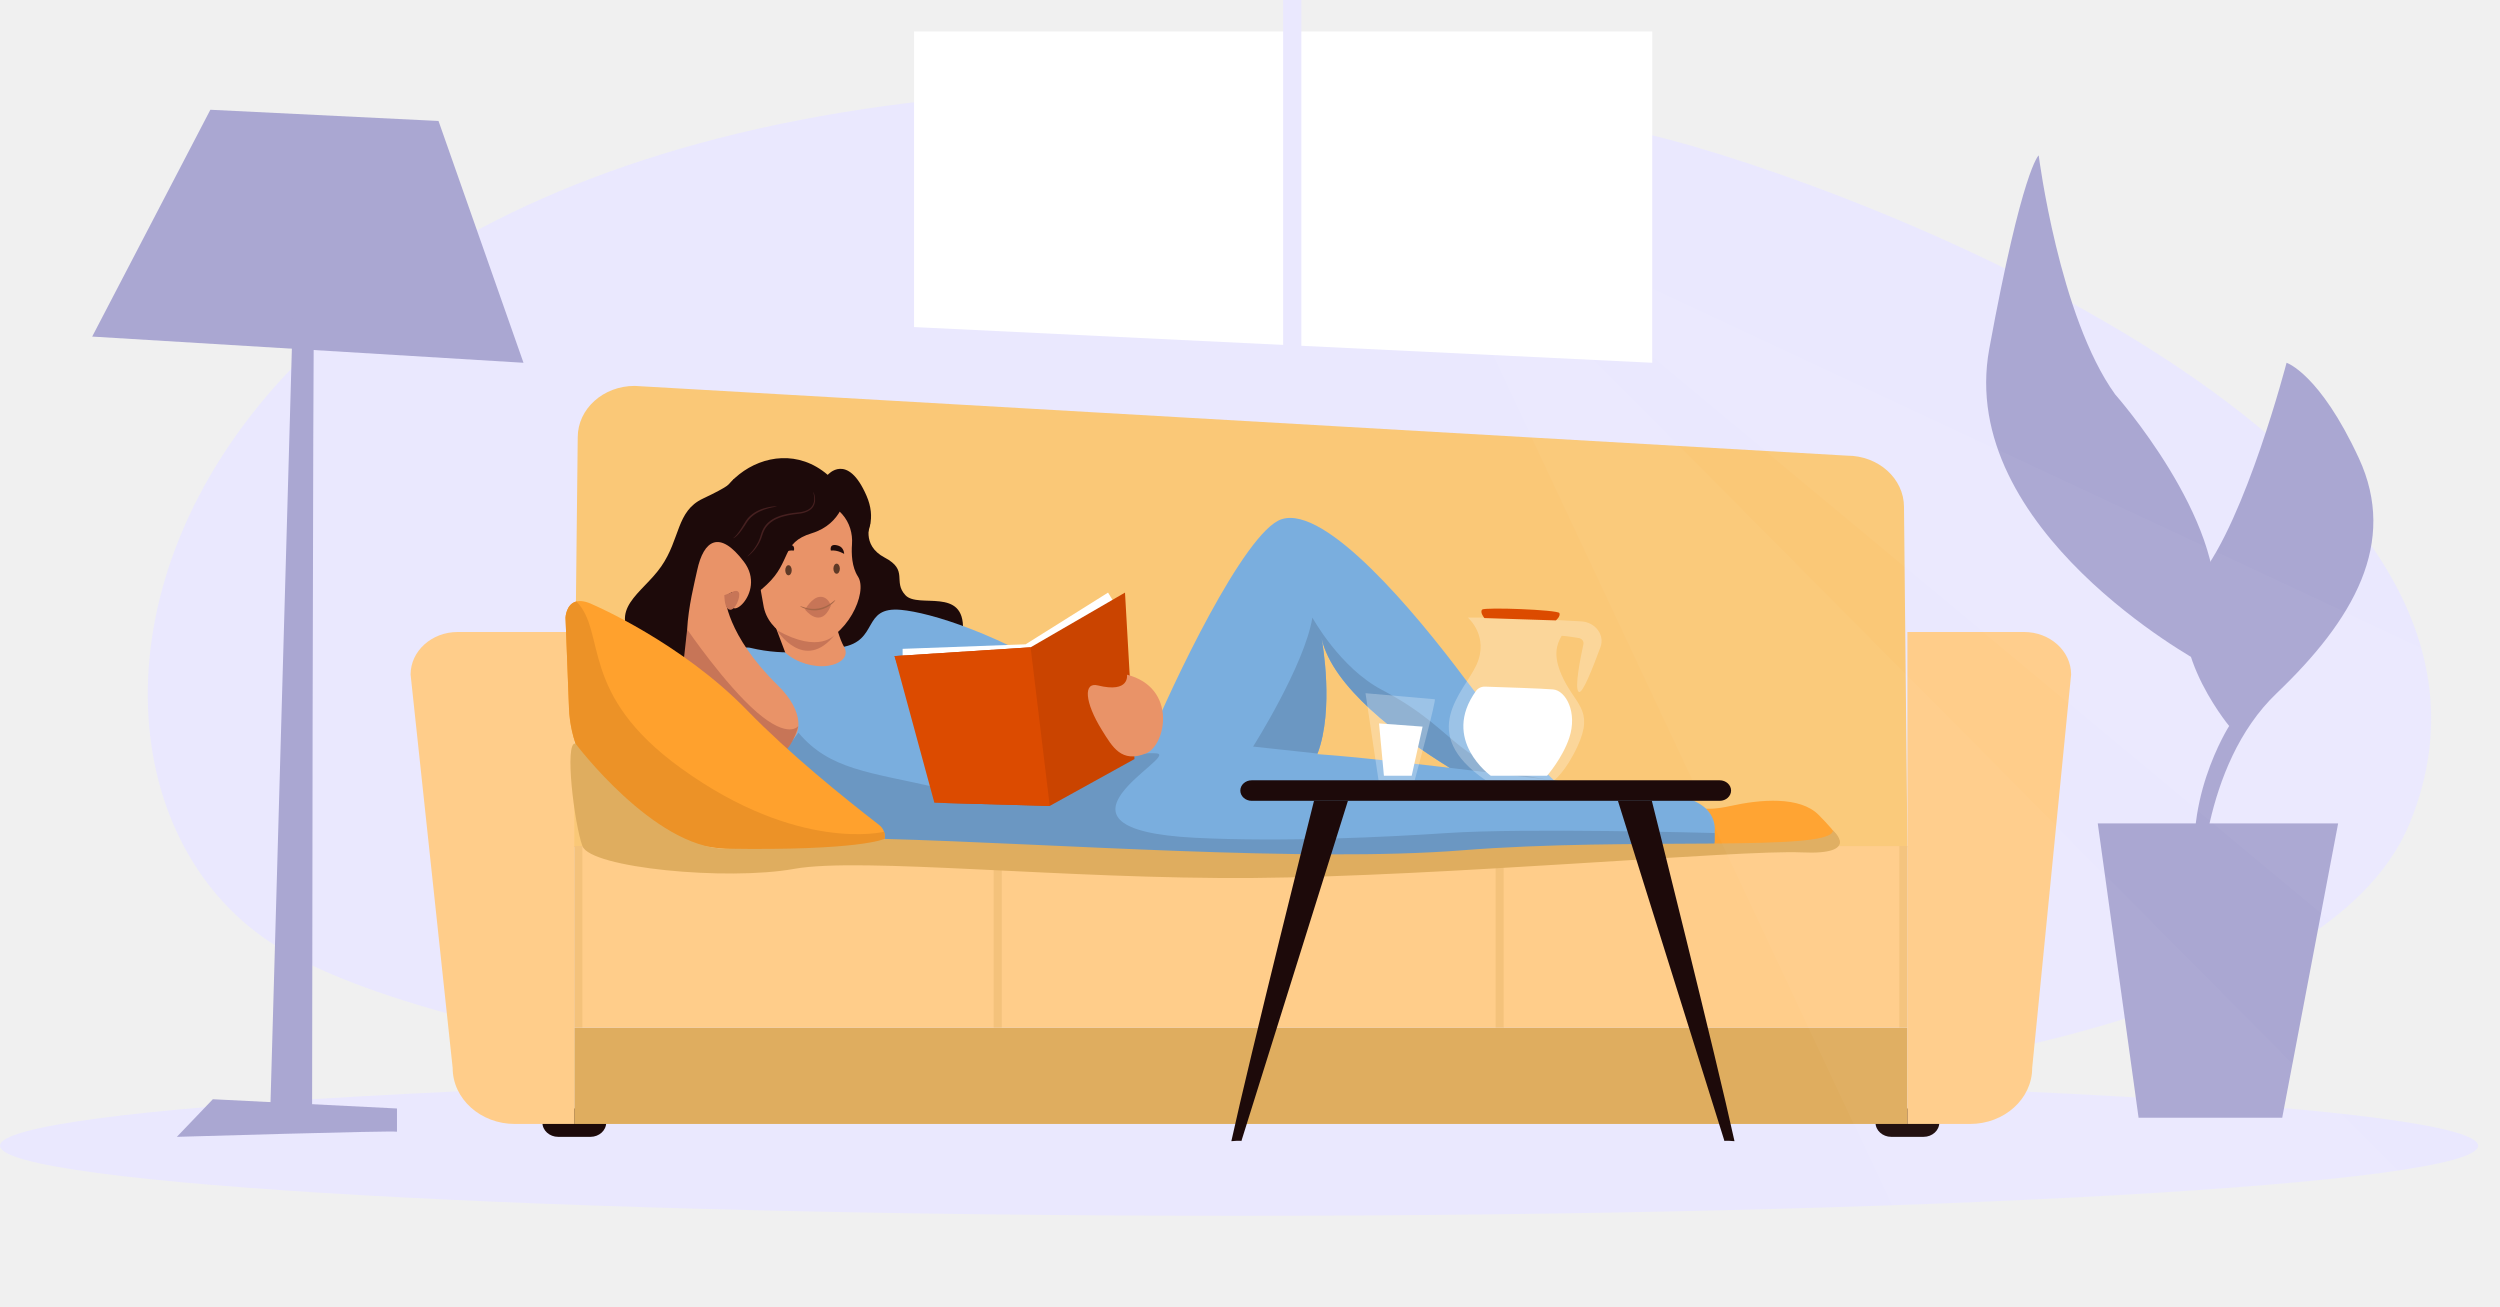
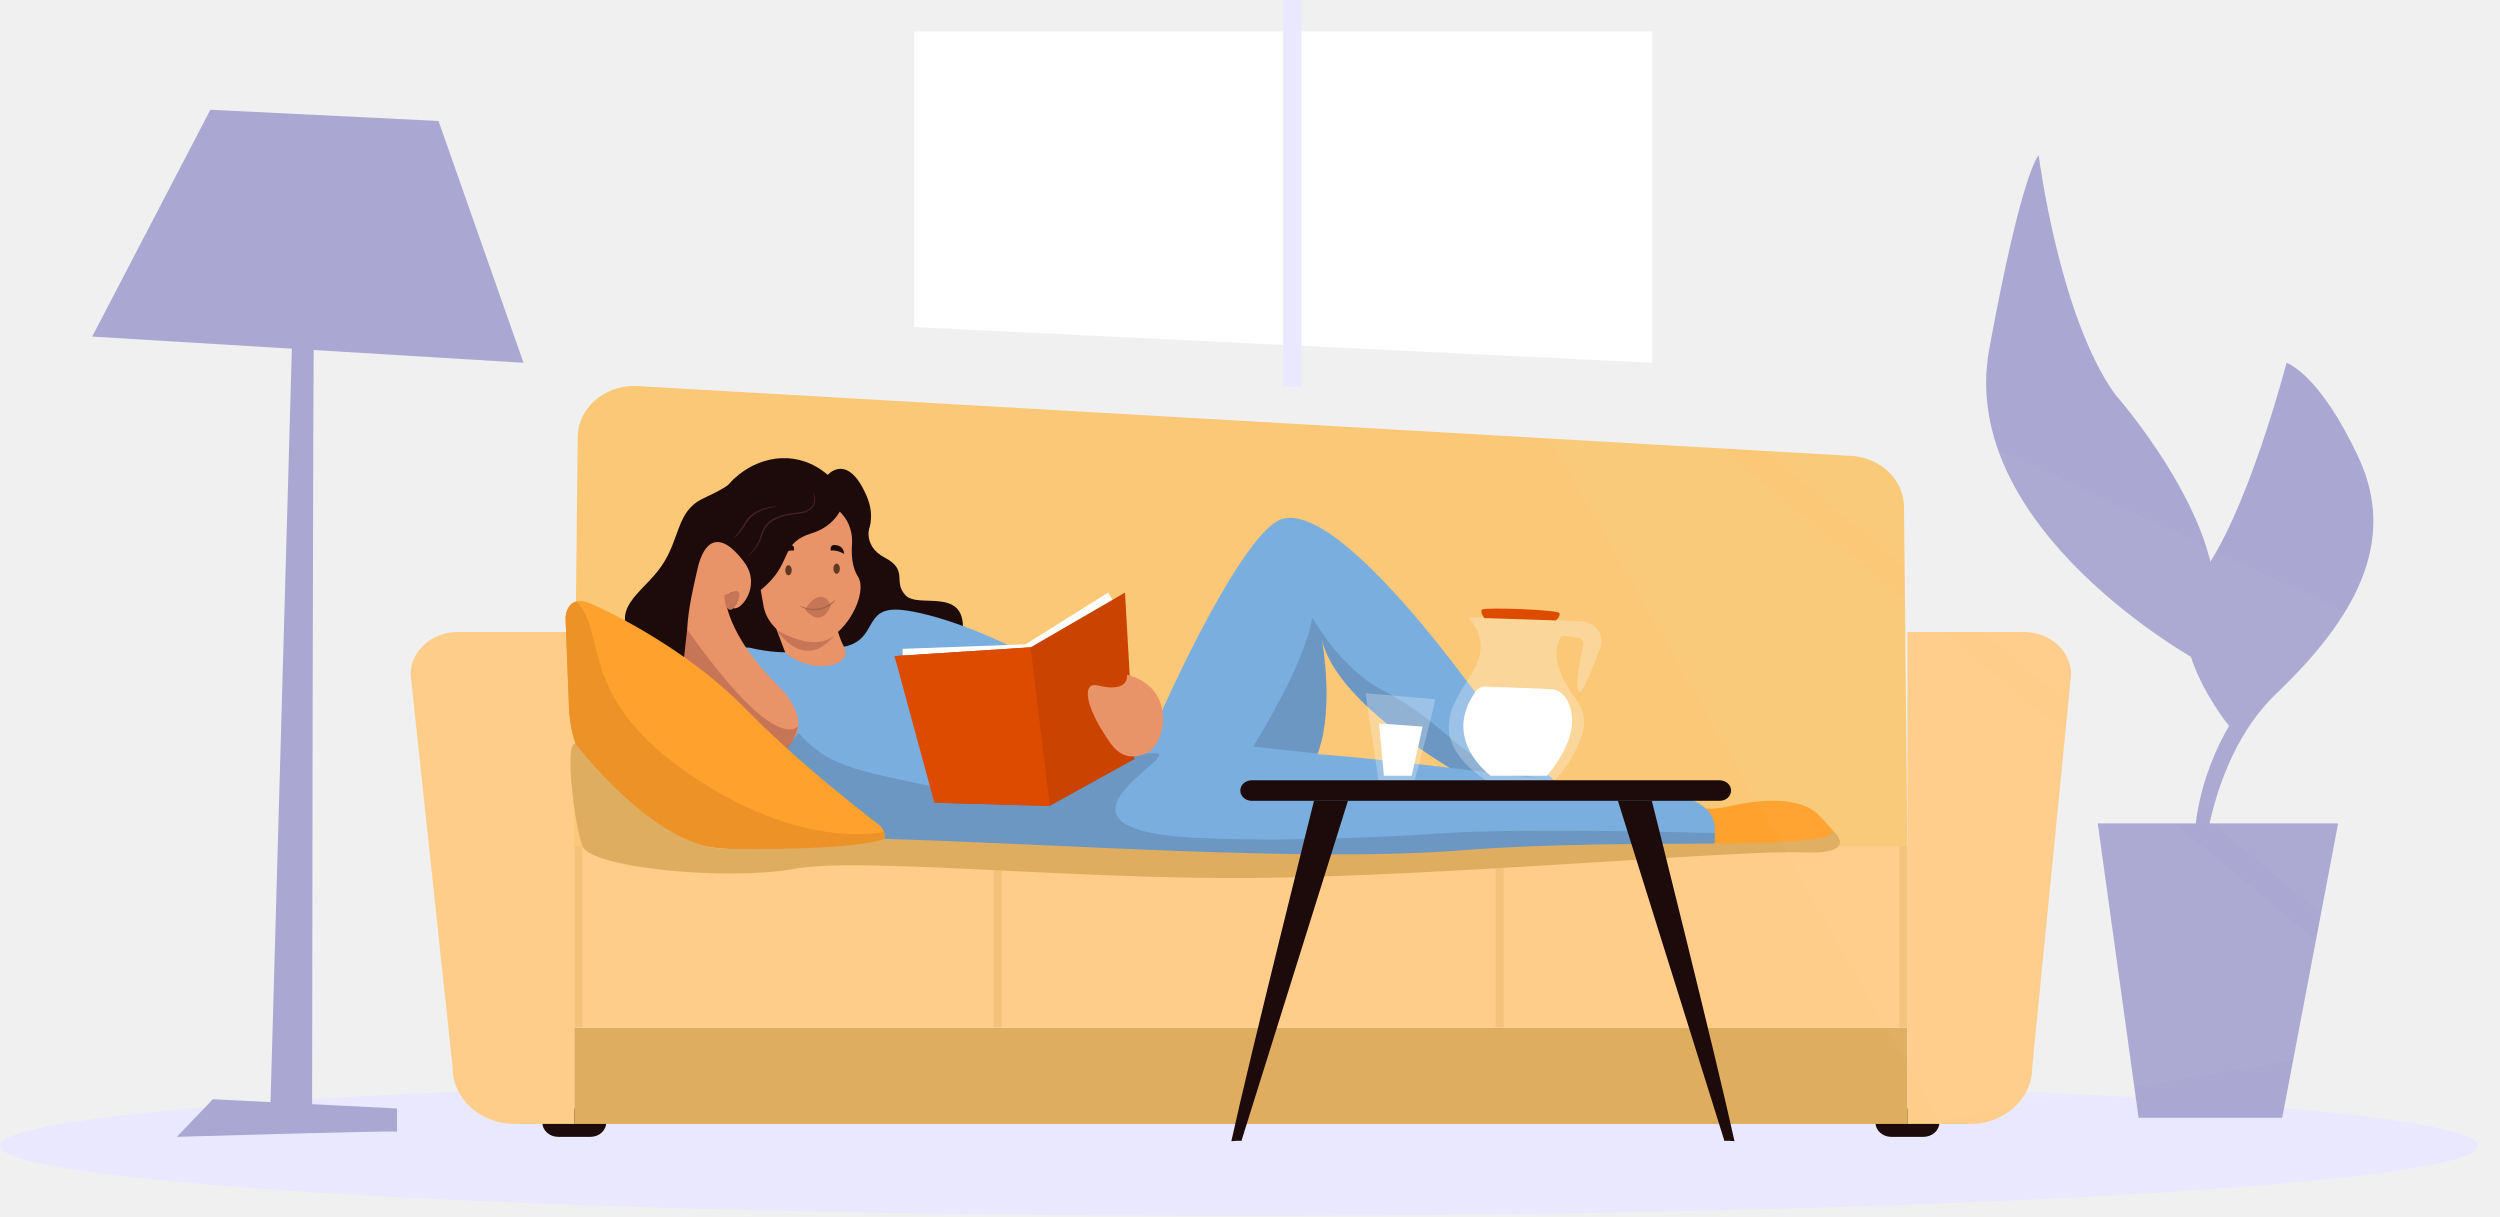
- <svg xmlns="http://www.w3.org/2000/svg" width="888" height="464" viewBox="0 0 888 464" fill="none">
-   <path d="M558.304 43.896C565.703 45.024 573.249 45.198 580.574 46.666C636.282 57.823 912.698 154.248 855.9 292.48C797.498 434.621 205.891 407.895 95.758 334.53C-13.532 261.729 64.539 -31.339 558.304 43.896Z" fill="#EAE8FE" />
-   <path d="M880.223 406.968C880.223 393.227 683.177 382.088 440.112 382.088C197.044 382.088 0 393.227 0 406.968C0 420.71 197.044 431.849 440.112 431.849C683.177 431.849 880.223 420.71 880.223 406.968Z" fill="#EAE8FE" />
+ <svg xmlns="http://www.w3.org/2000/svg" width="888" height="432" viewBox="0 0 888 432" fill="none">
+   <path d="M880.223 406.968C880.223 393.227 683.177 382.088 440.112 382.088C197.044 382.088 -7.26996e-06 393.227 -7.26996e-06 406.968C-7.26996e-06 420.71 197.044 431.849 440.112 431.849C683.177 431.849 880.223 420.71 880.223 406.968Z" fill="#EAE8FE" />
  <path d="M671.771 403.809H683.256C686.327 403.809 688.838 401.541 688.838 398.772C688.838 396 686.327 393.733 683.256 393.733H671.771C668.7 393.733 666.187 396 666.187 398.772C666.187 401.541 668.7 403.809 671.771 403.809Z" fill="#1D0A0A" />
  <path d="M198.25 403.809H209.737C212.806 403.809 215.319 401.541 215.319 398.772C215.319 396 212.806 393.733 209.737 393.733H198.25C195.181 393.733 192.668 396 192.668 398.772C192.668 401.541 195.181 403.809 198.25 403.809Z" fill="#1D0A0A" />
  <path d="M225.427 137.074L656.079 161.849C667.244 161.849 676.296 170.016 676.296 180.09L677.513 300.902H203.609L205.211 155.315C205.211 145.241 214.261 137.074 225.427 137.074Z" fill="#FAC877" />
  <path d="M203.993 399.228H677.514V365.008H203.993V399.228Z" fill="#DFAD5F" />
  <path d="M203.993 365.01H677.511V300.538H203.993V365.01Z" fill="#FFCD8A" />
  <path d="M677.513 399.229H699.749C711.948 399.229 721.837 390.305 721.837 379.299L735.664 239.589C735.664 231.246 728.17 224.484 718.925 224.484H677.513V399.229Z" fill="#FFCD8A" />
  <path d="M182.874 399.229H203.993V224.484H162.583C153.337 224.484 145.842 231.246 145.842 239.589L160.784 379.299C160.784 390.305 170.673 399.229 182.874 399.229Z" fill="#FFCD8A" />
  <g opacity="0.58">
    <path opacity="0.58" d="M531.225 304.052H534.108V365.009H531.225V304.052Z" fill="#DFAD5F" />
  </g>
  <g opacity="0.58">
    <path opacity="0.58" d="M352.946 304.052H355.83V365.009H352.946V304.052Z" fill="#DFAD5F" />
  </g>
  <g opacity="0.58">
    <path opacity="0.58" d="M203.993 365.01H206.88V300.538H203.993V365.01Z" fill="#DFAD5F" />
  </g>
  <g opacity="0.58">
    <path opacity="0.58" d="M674.624 365.01H677.511V300.538H674.624V365.01Z" fill="#DFAD5F" />
  </g>
  <path d="M309.229 185.56C309.229 185.56 305.658 193.552 314.257 198.069C322.855 202.587 317.035 206.495 321.604 211.411C326.171 216.327 342.673 208.256 342.048 223.774C341.422 239.29 297.406 248.325 287.809 232.325C278.212 216.327 309.229 185.56 309.229 185.56Z" fill="#1D0A0A" />
  <path d="M306.528 192.529C306.528 192.529 281.504 201.398 287.536 216.173C293.568 230.947 304.909 246.623 282.951 245.317C260.995 244.011 284.64 249.889 260.995 244.011C237.347 238.133 238.554 213.095 249.171 208.307C259.788 203.516 303.804 189.38 306.528 192.529Z" fill="#1D0A0A" />
-   <path d="M601.993 286.266C601.993 286.266 604.507 288.543 614.776 286.266C625.045 283.989 639.296 282.665 646.002 289.472C652.709 296.28 655.851 300.537 651.241 300.537C646.631 300.537 610.97 299.683 605.974 300.05C600.977 300.417 601.993 286.266 601.993 286.266Z" fill="#FFA12D" />
+   <path d="M601.993 286.266C601.993 286.266 604.507 288.543 614.776 286.266C625.045 283.989 639.296 282.665 646.002 289.472C652.708 296.28 655.851 300.537 651.241 300.537C646.631 300.537 610.97 299.683 605.973 300.05C600.977 300.417 601.993 286.266 601.993 286.266Z" fill="#FFA12D" />
  <path d="M294.007 168.674C294.007 168.674 301.02 160.474 307.798 176.114C314.574 191.756 297.773 199.871 295.88 205.864C293.989 211.858 268.433 217.54 255.983 196.922C243.534 176.305 273.443 151.026 294.007 168.674Z" fill="#1D0A0A" />
  <path d="M299.14 182.635C301.797 185.642 302.905 189.513 302.628 193.35C302.388 196.688 302.55 201.41 304.735 204.771C308.469 210.514 300.648 226.964 289.084 228.83C285.143 229.467 272.698 225.213 271.146 214.854C270.074 207.699 264.286 187.485 276.894 181.841C286.745 177.433 293.854 176.652 299.14 182.635Z" fill="#E99368" />
  <path d="M283.309 289.12C286.657 291.142 290.457 292.955 294.602 294.57C314.197 302.218 341.668 305.541 366.425 306.864C398.481 308.583 425.987 306.937 425.987 306.937L424.521 297.581L419.994 268.752L417.823 254.946C417.823 255.634 417.269 264.761 386.633 245.07C354.833 224.648 330.046 217.555 320.076 216.626C305.92 215.308 312.421 227.691 298.875 229.9C290.945 231.192 279.233 233.182 266.646 230.14C255.237 227.378 243.737 265.148 283.309 289.12Z" fill="#7AAEDE" />
-   <path d="M410.859 267.606C410.859 267.606 443.389 290.214 460.225 278.472C463.839 275.951 466.333 272.117 467.997 267.658C473.897 251.956 469.752 228.451 469.428 226.691C473.215 243.996 496.887 261.574 514.935 272.731C526.656 279.984 535.998 284.526 535.998 284.526L561.69 286.266C561.69 286.266 557.903 283.015 551.979 277.201H551.968C543.93 269.293 531.956 256.645 520.236 240.965C502.776 217.605 470.94 179.368 455.247 184.421C441.945 188.703 415.668 244.824 408.624 262.087C407.365 265.192 411.034 267.574 410.859 267.606Z" fill="#7AAEDE" />
+   <path d="M410.859 267.606C410.859 267.606 443.389 290.214 460.225 278.472C463.839 275.951 466.333 272.117 467.996 267.658C473.897 251.956 469.752 228.451 469.427 226.691C473.214 243.996 496.887 261.574 514.935 272.731C526.656 279.984 535.998 284.526 535.998 284.526L561.69 286.266C561.69 286.266 557.903 283.015 551.979 277.201H551.968C543.93 269.293 531.956 256.645 520.236 240.965C502.776 217.605 470.94 179.368 455.247 184.422C441.945 188.703 415.668 244.824 408.624 262.087C407.365 265.192 411.034 267.574 410.859 267.606Z" fill="#7AAEDE" />
  <path d="M342.87 301.405C346.31 303.968 354.682 305.728 366.426 306.863C422.327 312.293 554.67 303.696 595.628 300.801C603.434 300.247 607.926 299.904 607.926 299.904C607.926 299.904 608.768 298.248 609.034 295.924C609.023 295.913 609.034 295.903 609.034 295.893C609.472 291.902 608.18 285.964 597.96 283.13C595.674 282.494 505.074 271.273 482.164 269.085C461.009 267.064 444.394 265.98 419.995 268.752C417.984 268.981 415.929 269.231 413.804 269.512C394.313 272.096 356.23 278.306 342.881 287.651C337.132 291.662 335.976 296.268 342.87 301.405Z" fill="#7AAEDE" />
  <path d="M300.392 175.83C300.392 175.83 299.371 186.04 288.308 189.418C277.245 192.797 281.33 199.282 272.308 207.711C263.288 216.14 251.033 223.818 256.82 232.111C262.607 240.403 233.744 237.883 226.124 228.859C215.41 216.173 228.056 211.002 234.865 201.208C241.672 191.415 240.193 181.591 249.619 177.131C259.045 172.672 259.626 171.651 260.567 170.239C261.508 168.825 300.392 175.83 300.392 175.83Z" fill="#1D0A0A" />
  <path d="M257.551 211.962C257.551 211.962 257.877 225.443 276.32 243.484C295.156 261.91 274.223 278.714 250.452 248.926C239.109 234.712 245.687 211.723 247.63 202.592C249.928 191.798 255.598 188.087 264.226 199.516C272.852 210.943 256.438 223.012 260.548 211.33C261.479 208.684 257.551 211.962 257.551 211.962Z" fill="#E99368" />
  <path d="M295.116 213.331C295.116 213.331 296.107 219.341 297.679 224.473C298.292 226.48 298.997 228.351 299.764 229.678C301.837 233.26 298.466 235.858 294.043 236.498C289.315 237.183 282.91 235.472 278.927 231.798L275.593 222.953L270.477 209.378L295.116 213.331Z" fill="#E99368" />
  <path d="M445.098 265.188L467.996 267.658C473.897 251.956 469.752 228.451 469.428 226.691C473.214 243.996 496.887 261.574 514.935 272.732C514.935 272.732 547.534 276.67 551.644 277.16C515.72 272.491 519.947 260.253 490.892 245.057C475.957 237.246 466.159 219.376 466.159 219.376C463.365 236.35 445.098 265.188 445.098 265.188Z" fill="#6B97C2" />
  <path d="M278.46 267.085C278.46 267.085 281.762 279.859 294.602 294.569C314.197 302.217 341.669 305.541 366.426 306.864C422.327 312.292 567.279 303.931 608.237 301.035C609.431 300.986 609.034 295.892 609.034 295.923C609.057 295.914 609.08 295.904 609.104 295.892H609.034C606.609 295.82 541.576 294.059 514.069 295.892C493.33 297.279 455.744 299.164 424.521 297.58C364.892 294.556 419.278 268.46 410.859 267.606C396.772 266.178 351.877 284.106 333.099 279.802C308.7 274.218 294.729 273.45 283.61 260.25L278.46 267.085Z" fill="#6B97C2" />
  <path d="M393.578 210.489L364.295 228.858L320.611 230.468V235.728L384.928 237.156L399.033 219.375L393.578 210.489Z" fill="white" />
  <path d="M399.6 210.489L396.526 212.272L366.069 229.925L317.735 233.037L335.861 285.241L372.868 286.267L402.965 269.619L399.6 210.489Z" fill="#CA4400" />
  <path d="M400.303 239.646C400.303 239.646 401.472 246.324 389.929 243.459C384.764 242.178 385.25 249.409 391.391 259.309C395.198 265.444 398.371 271.108 407.057 267.612C414.172 264.749 418.287 244.314 400.303 239.646Z" fill="#E99368" />
  <path d="M366.07 229.925L372.867 286.266L331.884 285.13L317.734 233.037L366.07 229.925Z" fill="#DC4B00" />
  <path d="M296.022 202.001C296.022 202.994 296.536 203.799 297.171 203.799C297.805 203.799 298.319 202.994 298.319 202.001C298.319 201.008 297.805 200.203 297.171 200.203C296.536 200.203 296.022 201.008 296.022 202.001Z" fill="#5F3926" />
  <path d="M278.925 202.551C278.925 203.544 279.439 204.349 280.074 204.349C280.709 204.349 281.224 203.544 281.224 202.551C281.224 201.558 280.709 200.753 280.074 200.753C279.439 200.753 278.925 201.558 278.925 202.551Z" fill="#5F3926" />
  <path d="M295.116 215.19C295.116 215.19 294.304 211.895 291.333 211.992C288.365 212.087 285.968 216.535 285.968 216.535C285.968 216.535 291.478 223.744 295.116 215.19Z" fill="#C77557" />
  <path d="M284.221 215.331C284.193 215.374 284.827 215.808 286.014 216.237C287.179 216.686 289.012 217.035 290.965 216.654C292.927 216.312 294.451 215.365 295.39 214.6C296.334 213.819 296.742 213.193 296.675 213.151C296.606 213.103 296.091 213.625 295.114 214.302C294.137 214.966 292.669 215.798 290.844 216.116C289.029 216.471 287.315 216.21 286.153 215.87C284.978 215.55 284.272 215.242 284.221 215.331Z" fill="#A66748" />
  <path d="M299.844 196.757C299.844 196.757 297.558 195.27 295.116 195.561C295.116 195.561 294.337 192.764 297.766 193.816C299.834 194.45 299.844 196.757 299.844 196.757Z" fill="#1D0A0A" />
  <path d="M277.272 196.757C277.272 196.757 279.557 195.27 282 195.561C282 195.561 282.779 192.764 279.35 193.816C277.282 194.45 277.272 196.757 277.272 196.757Z" fill="#1D0A0A" />
  <path d="M296.676 225.295C296.676 225.295 291.249 232.514 275.92 223.823C275.92 223.823 285.687 239.284 296.676 225.295Z" fill="#C77557" />
  <path d="M259.776 210.463C259.776 210.463 260.117 210.225 260.569 210.051C261.183 209.814 262.003 209.696 262.441 210.463C263.2 211.794 261.131 217.024 259.199 216.556C257.268 216.088 257.405 212.459 257.268 211.411" fill="#C77557" />
  <path d="M283.579 257.874C283.579 257.874 280.141 262.71 268.889 253.029C257.638 243.349 244.078 223.549 244.078 223.549L242.61 236.792C242.61 236.792 273.628 291.759 283.579 257.874Z" fill="#C77557" />
  <path d="M200.872 219.377L202.107 251.488C202.316 256.989 203.54 262.386 205.688 267.47C207.836 272.544 210.908 277.305 214.81 281.536C226.323 294.017 243.32 301.353 261.323 301.602L308.32 302.248C312.569 302.301 315.076 298.592 314.013 295.445C313.713 294.549 313.136 293.695 312.211 292.986C299.626 283.265 280.122 267.481 265.456 252.384C242.003 228.212 210.712 214.814 210.712 214.814C208.089 213.532 206.173 213.303 204.765 213.636C201.047 214.531 200.872 219.377 200.872 219.377Z" fill="#FFA12D" />
  <path d="M200.872 219.377L202.107 251.488C202.316 256.989 203.54 262.386 205.688 267.47C207.836 272.544 210.908 277.305 214.81 281.536C226.323 294.017 243.32 301.353 261.323 301.602L308.32 302.248C312.569 302.301 315.076 298.592 314.013 295.445C314.013 295.445 283.677 303.04 241.923 272.898C205.272 246.444 215.618 224.899 204.765 213.636C201.047 214.531 200.872 219.377 200.872 219.377Z" fill="#EC9227" />
-   <path d="M651.03 294.948C651.03 294.948 661.391 303.78 639.929 302.773C618.466 301.768 511.501 311.341 445.098 311.857C378.694 312.372 305.882 304.316 282.076 308.624C258.268 312.932 209.766 308.307 206.88 300.538C203.993 292.768 200.374 263.198 204.423 264.124C204.423 264.124 232.11 301.019 257.565 301.444C305.59 302.248 314.135 297.977 314.135 297.977C373.661 299.601 464.326 306.403 519.365 302.027C579.485 297.245 651.24 302.773 651.03 294.948Z" fill="#DFAD5F" />
+   <path d="M651.03 294.948C651.03 294.948 661.391 303.78 639.929 302.773C618.467 301.768 511.501 311.341 445.098 311.857C378.694 312.372 305.882 304.316 282.076 308.624C258.268 312.932 209.766 308.307 206.88 300.538C203.993 292.768 200.374 263.198 204.423 264.124C204.423 264.124 232.11 301.019 257.565 301.444C305.59 302.248 314.135 297.977 314.135 297.977C373.661 299.601 464.326 306.403 519.365 302.027C579.485 297.245 651.24 302.773 651.03 294.948Z" fill="#DFAD5F" />
  <path d="M265.442 197.691C265.467 197.718 265.917 197.433 266.604 196.793C267.289 196.157 268.228 195.17 269.111 193.782C269.555 193.092 269.984 192.301 270.33 191.408C270.693 190.511 270.896 189.541 271.344 188.611C272.186 186.712 273.997 185.02 276.401 184.075C278.792 183.108 281.32 182.748 283.592 182.506C285.91 182.299 288.126 181.364 288.932 179.805C289.757 178.303 289.545 176.91 289.368 176.056C289.166 175.179 288.918 174.732 288.881 174.745C288.839 174.758 289.008 175.224 289.133 176.09C289.241 176.934 289.355 178.279 288.553 179.622C287.778 181.002 285.77 181.82 283.535 182.002C281.227 182.221 278.647 182.566 276.147 183.575C274.906 184.085 273.767 184.764 272.857 185.603C271.941 186.44 271.275 187.425 270.826 188.413C270.367 189.41 270.177 190.41 269.852 191.26C269.539 192.129 269.144 192.907 268.734 193.593C267.921 194.972 267.05 195.979 266.429 196.651C265.804 197.324 265.413 197.661 265.442 197.691Z" fill="#462020" />
  <path d="M260.469 191.132C260.535 191.275 261.625 190.669 262.726 189.256C263.294 188.562 263.911 187.702 264.535 186.718C265.156 185.716 265.78 184.66 266.762 183.748C268.713 181.905 271.199 181.023 272.967 180.545C274.761 180.063 275.929 179.96 275.921 179.88C275.921 179.81 274.722 179.773 272.857 180.169C271.021 180.561 268.399 181.412 266.321 183.368C265.281 184.33 264.613 185.499 264.046 186.471C263.455 187.458 262.884 188.325 262.373 189.032C261.863 189.742 261.4 190.282 261.051 190.626C260.704 190.98 260.46 191.101 260.469 191.132Z" fill="#462020" />
  <g opacity="0.64">
    <g opacity="0.64">
-       <path opacity="0.64" d="M524.447 236.164C529.086 225.978 521.399 219.377 521.399 219.377L539.743 219.376L539.752 219.614L543.948 219.93C551.089 220.116 557.114 220.426 561.7 220.721C566.731 221.046 570.07 225.568 568.472 229.886C565.717 237.329 562.061 246.723 560.755 245.742C559.159 244.542 561.441 233.347 562.431 228.854C562.66 227.819 561.912 226.819 560.763 226.622C559.078 226.333 556.672 225.962 554.705 225.818C552.801 229.07 551.7 232.847 554.626 239.646C559.222 250.328 566.512 251.792 560.284 265.189C556.057 274.278 551.968 277.201 551.968 277.201H536.591V277.19L527.722 277.159C502.98 260.249 520.059 245.798 524.447 236.164Z" fill="white" />
+       <path opacity="0.64" d="M524.447 236.164C529.086 225.978 521.399 219.377 521.399 219.377L539.743 219.376L539.752 219.614L543.948 219.93C551.089 220.116 557.114 220.426 561.7 220.721C566.731 221.046 570.07 225.568 568.472 229.886C565.717 237.329 562.061 246.723 560.755 245.742C559.159 244.542 561.441 233.347 562.431 228.854C562.66 227.819 561.912 226.82 560.763 226.622C559.078 226.333 556.672 225.962 554.705 225.818C552.801 229.07 551.7 232.847 554.626 239.646C559.222 250.328 566.512 251.792 560.284 265.189C556.057 274.278 551.968 277.201 551.968 277.201H536.591V277.19L527.722 277.159C502.98 260.249 520.059 245.798 524.447 236.164Z" fill="white" />
    </g>
  </g>
  <path d="M552.641 220.373C552.641 220.373 554.379 218.947 553.904 217.768C553.429 216.59 527.426 215.61 526.476 216.528C525.525 217.446 527.257 219.538 527.257 219.538L552.641 220.373Z" fill="#DC4B00" />
-   <path d="M524.309 245.383C525.007 244.421 526.208 243.848 527.482 243.89C532.908 244.062 547.905 244.559 551.643 244.881C556.233 245.275 560.384 253.117 557.399 262.087C555.017 269.249 549.526 275.533 549.526 275.533H529.512C529.512 275.533 511.683 262.817 524.309 245.383Z" fill="white" />
+   <path d="M524.309 245.383C525.006 244.421 526.208 243.848 527.482 243.89C532.908 244.062 547.905 244.559 551.643 244.881C556.233 245.275 560.384 253.117 557.399 262.087C555.017 269.249 549.526 275.533 549.526 275.533H529.512C529.512 275.533 511.683 262.817 524.309 245.383Z" fill="white" />
  <path d="M324.675 116.172L586.873 128.855V11.17H324.675V116.172Z" fill="white" />
-   <path d="M455.774 0H462.234V137.439H455.774V0Z" fill="#EAE8FE" />
+   <path d="M455.774 2.78922e-06H462.234V137.439H455.774V2.78922e-06Z" fill="#EAE8FE" />
  <path d="M781.351 316.332C781.872 318.368 781.402 272.274 808.676 246.229C835.951 220.184 851.809 192.833 837.854 162.727C823.899 132.62 812.186 128.856 812.186 128.856C812.186 128.856 797.792 184.353 781.351 204.844C764.91 225.334 791.795 257.874 791.795 257.874C791.795 257.874 773.654 286.266 781.351 316.332Z" fill="#AAA7D2" />
-   <path d="M751.292 140.077C751.292 140.077 790.776 184.667 786.662 218.269C782.55 251.87 781.351 235.116 781.351 235.116C781.351 235.116 694.789 188.176 706.589 123.909C718.389 59.642 724.147 55.19 724.147 55.19C724.147 55.19 731.419 112.499 751.292 140.077Z" fill="#AAA7D2" />
+   <path d="M751.292 140.077C751.292 140.077 790.776 184.667 786.662 218.269C782.55 251.87 781.351 235.116 781.351 235.116C781.351 235.116 694.789 188.176 706.588 123.909C718.389 59.642 724.147 55.19 724.147 55.19C724.147 55.19 731.418 112.499 751.292 140.077Z" fill="#AAA7D2" />
  <path d="M830.505 292.481H745.123L759.623 397.009H810.645L830.505 292.481Z" fill="#AAA7D2" />
  <g opacity="0.31">
    <g opacity="0.31">
      <path opacity="0.31" d="M519.788 71.015L888 243.177L843.019 339.826L519.788 71.015Z" fill="white" />
    </g>
  </g>
  <g opacity="0.31">
    <g opacity="0.31">
-       <path opacity="0.31" d="M514.616 92.735L539.098 100.577L863.548 427.568L688.84 464L514.616 92.735Z" fill="white" />
+       <path opacity="0.31" d="M514.616 92.735L539.098 99.183L863.548 368.045L688.84 398L514.616 92.735Z" fill="white" />
    </g>
  </g>
  <g opacity="0.64">
    <g opacity="0.64">
      <path opacity="0.64" d="M509.595 248.378C510.511 247.736 502.493 277.16 502.493 277.16L489.665 277.202L485.025 246.228L509.595 248.378Z" fill="white" />
    </g>
  </g>
  <path d="M505.307 258.095L489.831 256.959L491.565 275.533H501.439L505.307 258.095Z" fill="white" />
  <path d="M155.76 42.966L185.944 128.856L32.743 119.557L74.719 38.987L155.76 42.966Z" fill="#AAA7D2" />
-   <path d="M111.597 108.488C111.111 113.938 110.856 398.127 110.856 398.127L95.933 397.009L104.332 100.576L111.597 108.488Z" fill="#AAA7D2" />
+   <path d="M111.597 108.487C111.111 113.938 110.856 398.127 110.856 398.127L95.933 397.009L104.332 100.576L111.597 108.487Z" fill="#AAA7D2" />
  <path d="M141.005 401.983C139.038 401.539 62.816 403.808 62.816 403.808L75.6 390.446L141.005 393.733V401.983Z" fill="#AAA7D2" />
  <path d="M444.603 284.453H610.84C613.063 284.453 614.881 282.812 614.881 280.806C614.881 278.802 613.063 277.159 610.84 277.159H444.603C442.379 277.159 440.561 278.802 440.561 280.806C440.561 282.812 442.379 284.453 444.603 284.453Z" fill="#1D0A0A" />
  <path d="M612.545 405.349C612.393 405.006 616.094 405.349 616.094 405.349C609.65 375.835 586.726 284.425 586.726 284.425H574.678L612.545 405.349Z" fill="#1D0A0A" />
-   <path d="M440.924 405.349C441.076 405.006 437.374 405.349 437.374 405.349C443.819 375.835 466.741 284.425 466.741 284.425H478.791L440.924 405.349Z" fill="#1D0A0A" />
+   <path d="M440.924 405.349C441.076 405.006 437.374 405.349 437.374 405.349C443.819 375.835 466.742 284.425 466.742 284.425H478.791L440.924 405.349Z" fill="#1D0A0A" />
</svg>
